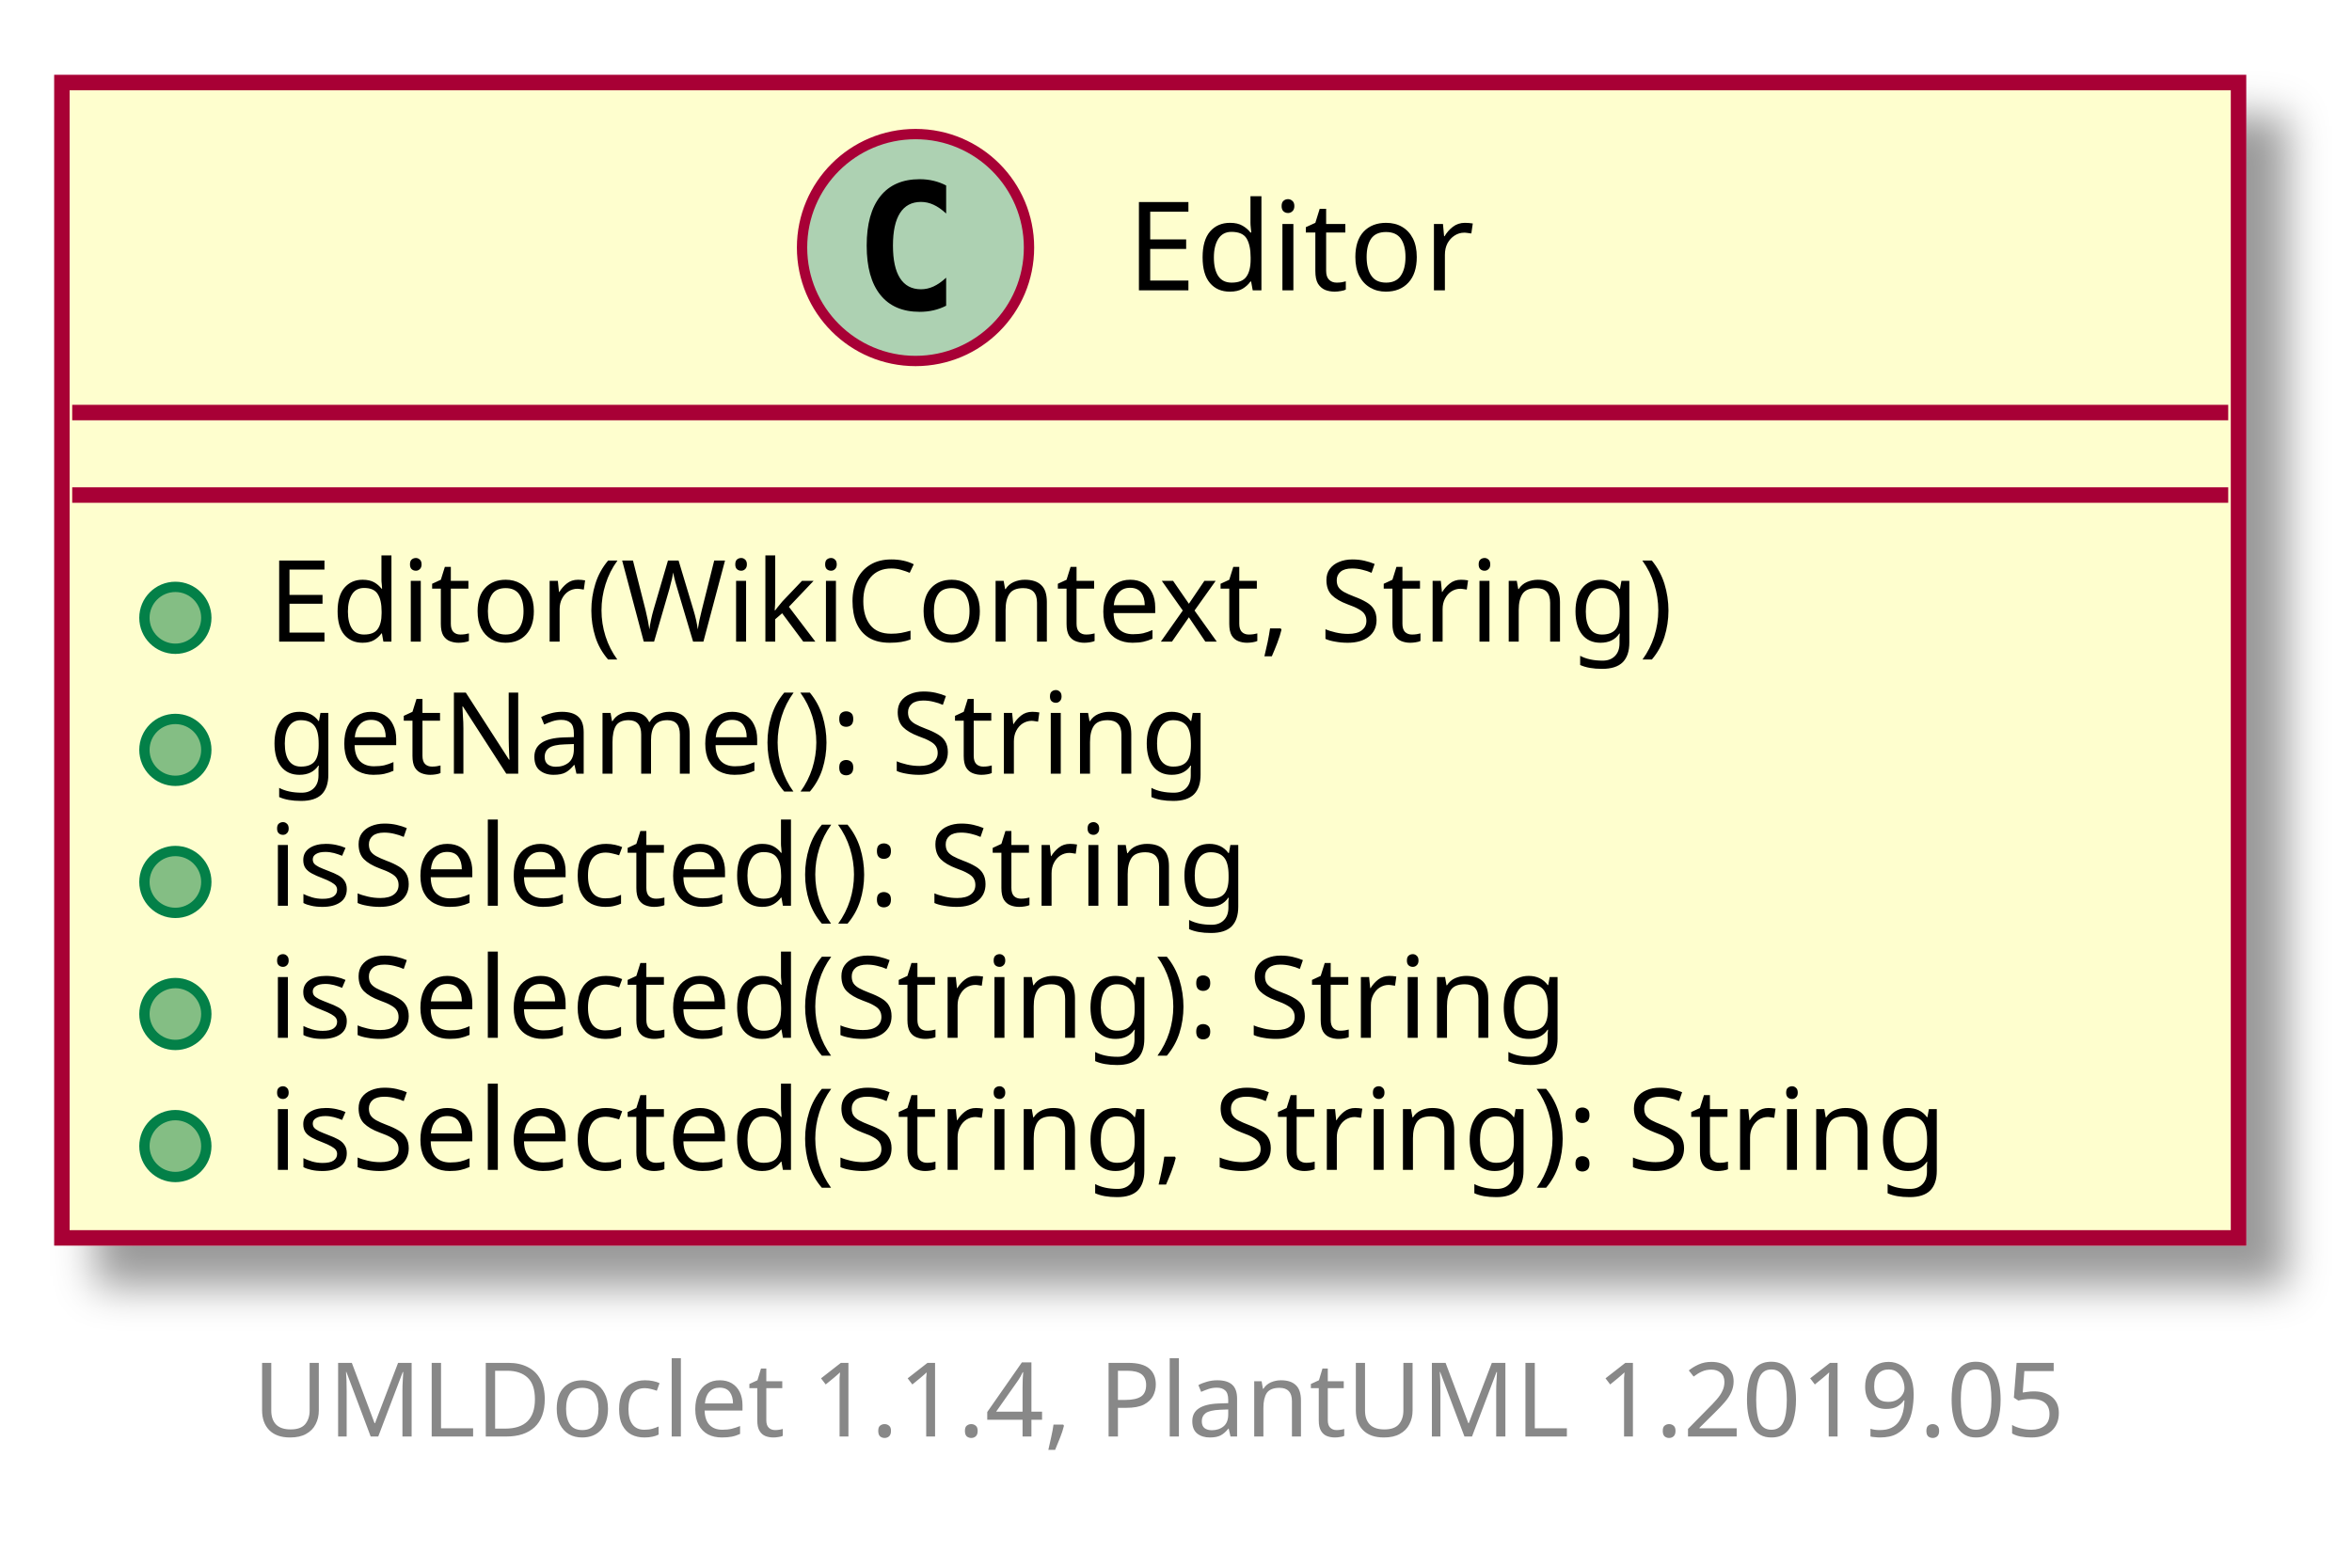
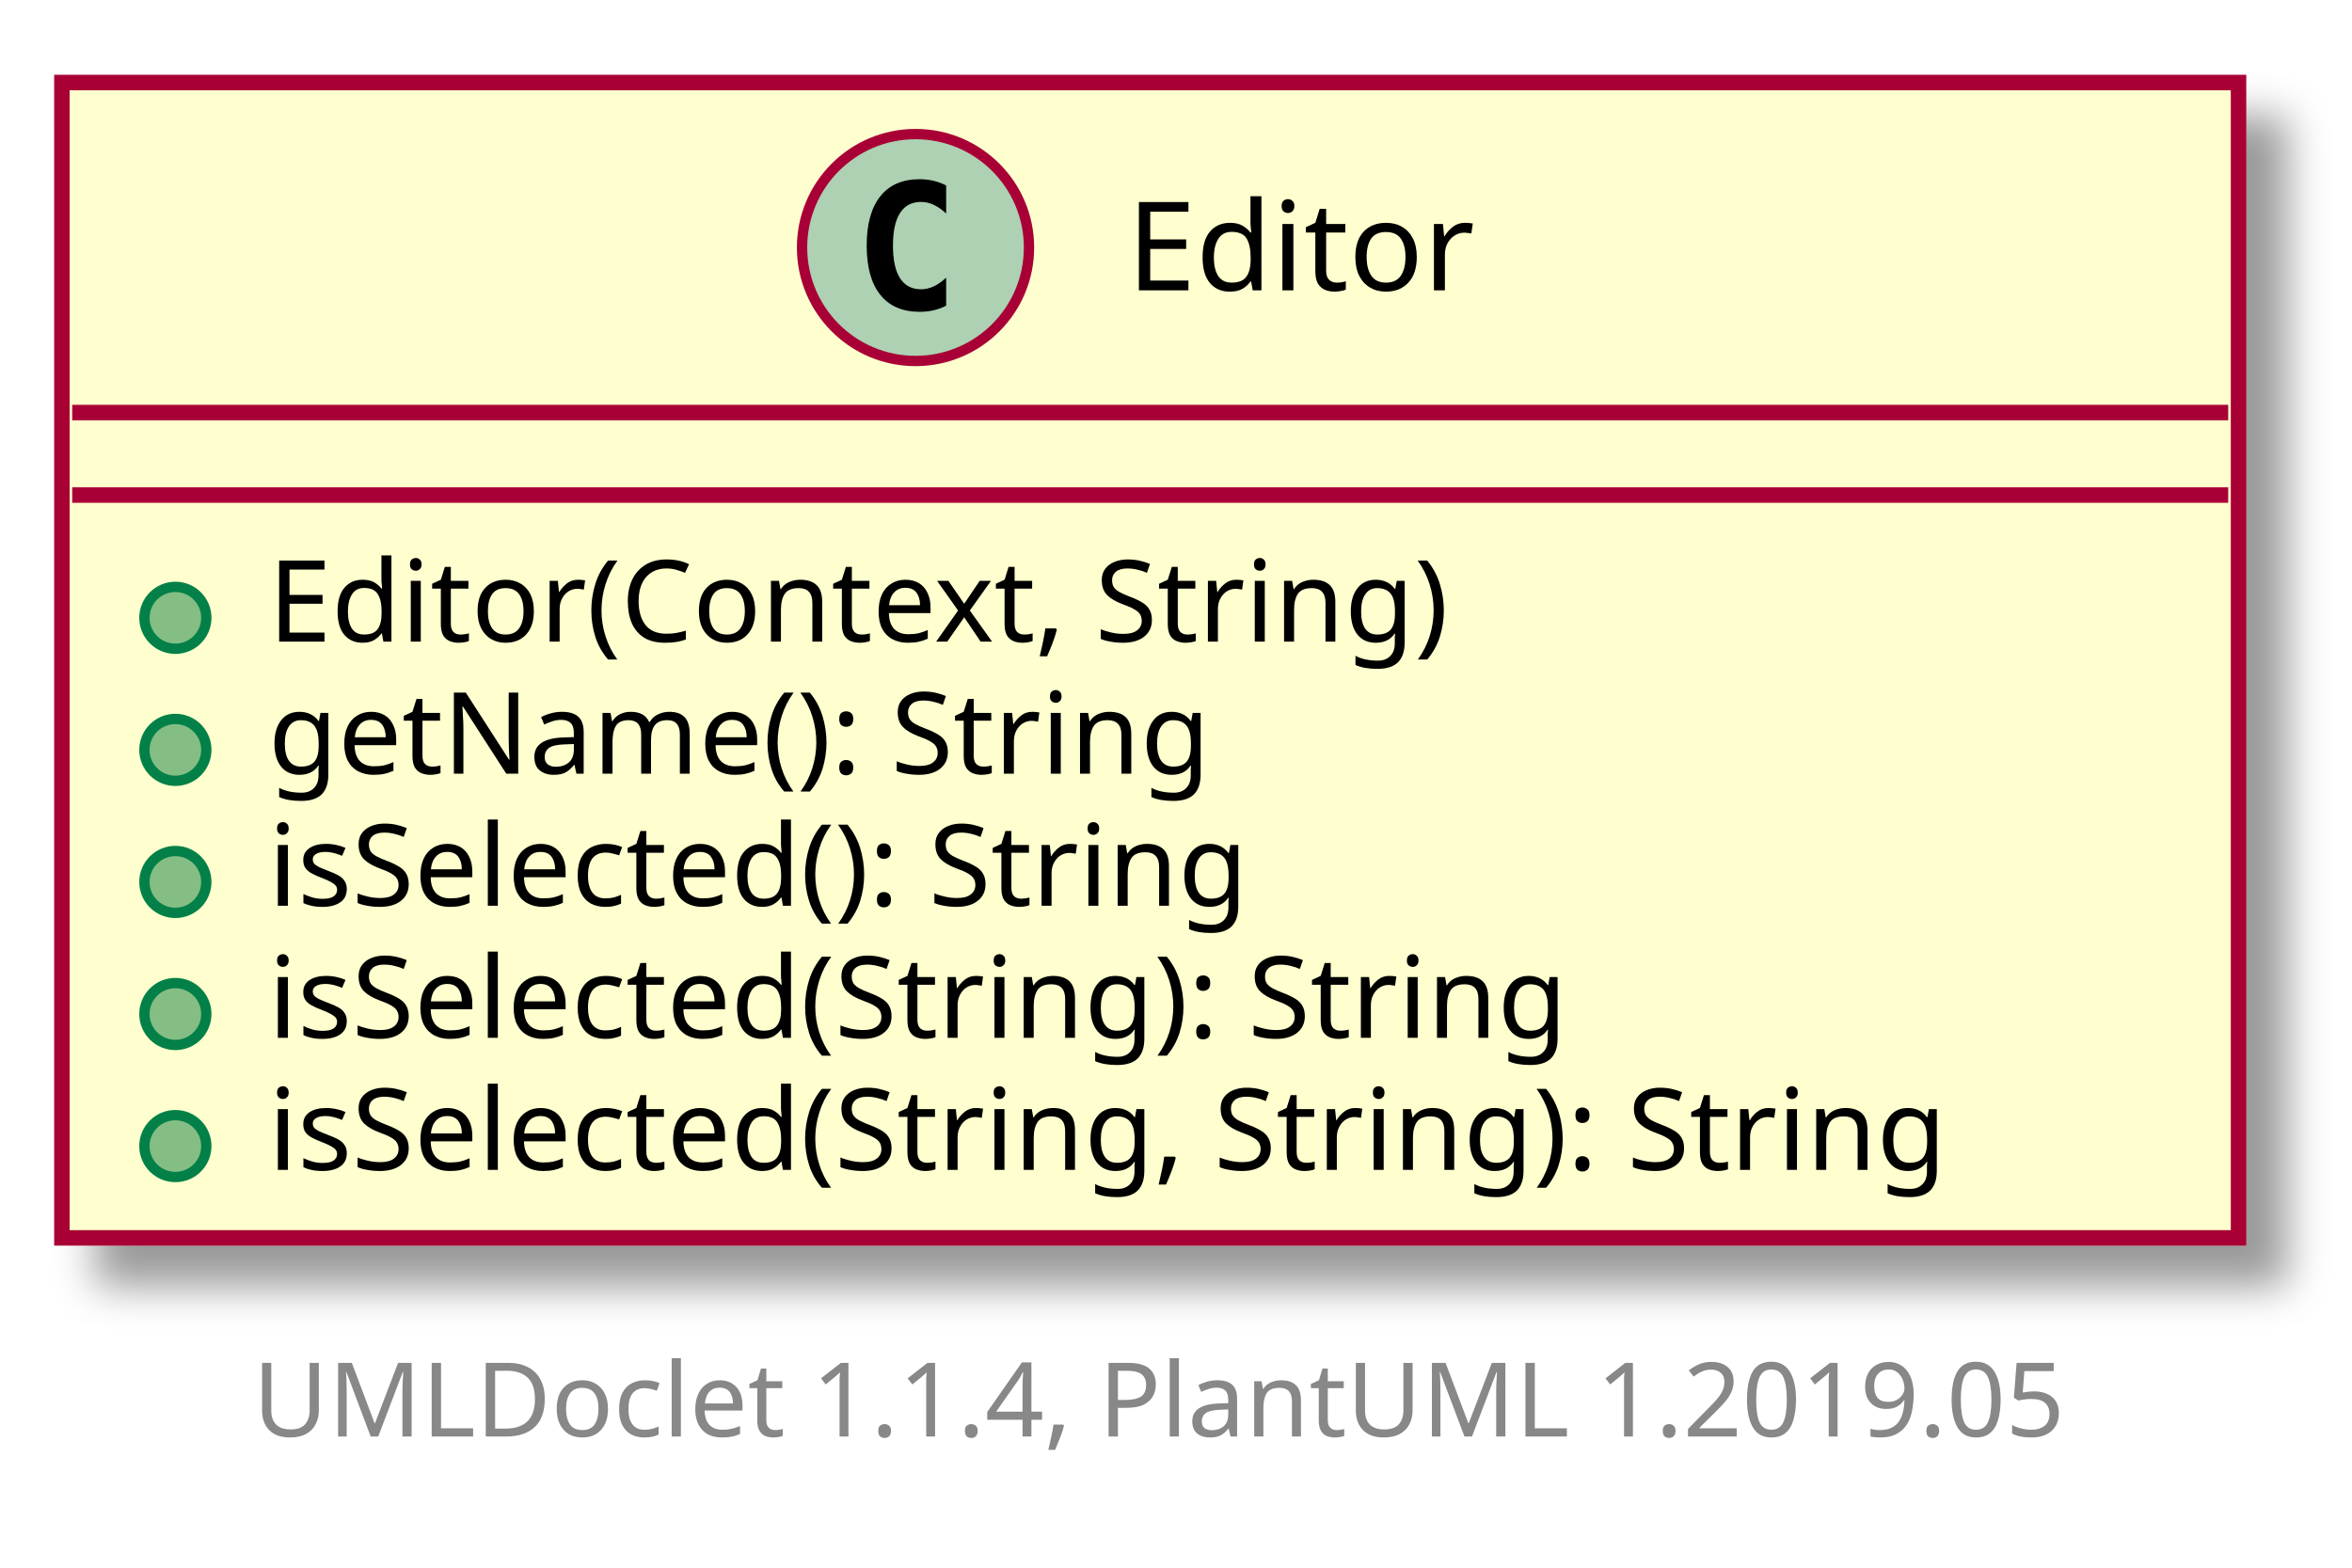
<svg xmlns="http://www.w3.org/2000/svg" xmlns:xlink="http://www.w3.org/1999/xlink" contentScriptType="application/ecmascript" contentStyleType="text/css" height="152px" preserveAspectRatio="none" style="width:228px;height:152px;" version="1.1" viewBox="0 0 228 152" width="228px" zoomAndPan="magnify">
  <defs>
-     <filter height="300%" id="f1nrv3ju3jfznq" width="300%" x="-1" y="-1">
+     <filter height="300%" id="foppakukglncm" width="300%" x="-1" y="-1">
      <feGaussianBlur result="blurOut" stdDeviation="2.0" />
      <feColorMatrix in="blurOut" result="blurOut2" type="matrix" values="0 0 0 0 0 0 0 0 0 0 0 0 0 0 0 0 0 0 .4 0" />
      <feOffset dx="4.0" dy="4.0" in="blurOut2" result="blurOut3" />
      <feBlend in="SourceGraphic" in2="blurOut3" mode="normal" />
    </filter>
  </defs>
  <g>
    <a href="Editor.html" target="_top" xlink:actuate="onRequest" xlink:show="new" xlink:title="Editor.html" xlink:type="simple">
-       <rect fill="#FEFECE" filter="url(#f1nrv3ju3jfznq)" height="112.023" id="Editor" style="stroke: #A80036; stroke-width: 1.5;" width="211" x="6" y="8" />
+       <rect fill="#FEFECE" filter="url(#foppakukglncm)" height="112.023" id="Editor" style="stroke: #A80036; stroke-width: 1.5;" width="211" x="6" y="8" />
      <ellipse cx="88.75" cy="24" fill="#ADD1B2" rx="11" ry="11" style="stroke: #A80036; stroke-width: 1.0;" />
      <path d="M91.719,29.641 Q91.141,29.938 90.5,30.086 Q89.859,30.234 89.156,30.234 Q86.656,30.234 85.336,28.586 Q84.016,26.938 84.016,23.812 Q84.016,20.688 85.336,19.031 Q86.656,17.375 89.156,17.375 Q89.859,17.375 90.508,17.531 Q91.156,17.688 91.719,17.984 L91.719,20.703 Q91.094,20.125 90.5,19.852 Q89.906,19.578 89.281,19.578 Q87.938,19.578 87.25,20.648 Q86.562,21.719 86.562,23.812 Q86.562,25.906 87.25,26.977 Q87.938,28.047 89.281,28.047 Q89.906,28.047 90.5,27.773 Q91.094,27.5 91.719,26.922 L91.719,29.641 Z " />
      <text fill="#000000" font-family="sans-serif" font-size="12" lengthAdjust="spacingAndGlyphs" textLength="37" x="109.25" y="28.154">Editor</text>
      <line style="stroke: #A80036; stroke-width: 1.5;" x1="7" x2="216" y1="40" y2="40" />
      <line style="stroke: #A80036; stroke-width: 1.5;" x1="7" x2="216" y1="48" y2="48" />
      <ellipse cx="17" cy="59.902" fill="#84BE84" rx="3" ry="3" style="stroke: #038048; stroke-width: 1.0;" />
-       <text fill="#000000" font-family="sans-serif" font-size="11" lengthAdjust="spacingAndGlyphs" textLength="147" x="26" y="62.21">Editor(WikiContext, String)</text>
+       <text fill="#000000" font-family="sans-serif" font-size="11" lengthAdjust="spacingAndGlyphs" textLength="126" x="26" y="62.21">Editor(Context, String)</text>
      <ellipse cx="17" cy="72.707" fill="#84BE84" rx="3" ry="3" style="stroke: #038048; stroke-width: 1.0;" />
      <text fill="#000000" font-family="sans-serif" font-size="11" lengthAdjust="spacingAndGlyphs" textLength="101" x="26" y="75.015">getName(): String</text>
      <ellipse cx="17" cy="85.512" fill="#84BE84" rx="3" ry="3" style="stroke: #038048; stroke-width: 1.0;" />
      <text fill="#000000" font-family="sans-serif" font-size="11" lengthAdjust="spacingAndGlyphs" textLength="109" x="26" y="87.82">isSelected(): String</text>
      <ellipse cx="17" cy="98.316" fill="#84BE84" rx="3" ry="3" style="stroke: #038048; stroke-width: 1.0;" />
      <text fill="#000000" font-family="sans-serif" font-size="11" lengthAdjust="spacingAndGlyphs" textLength="143" x="26" y="100.624">isSelected(String): String</text>
      <ellipse cx="17" cy="111.121" fill="#84BE84" rx="3" ry="3" style="stroke: #038048; stroke-width: 1.0;" />
      <text fill="#000000" font-family="sans-serif" font-size="11" lengthAdjust="spacingAndGlyphs" textLength="185" x="26" y="113.429">isSelected(String, String): String</text>
    </a>
    <text fill="#888888" font-family="sans-serif" font-size="10" lengthAdjust="spacingAndGlyphs" textLength="186" x="24.5" y="139.282">UMLDoclet 1.1.4, PlantUML 1.2019.05</text>
  </g>
</svg>
